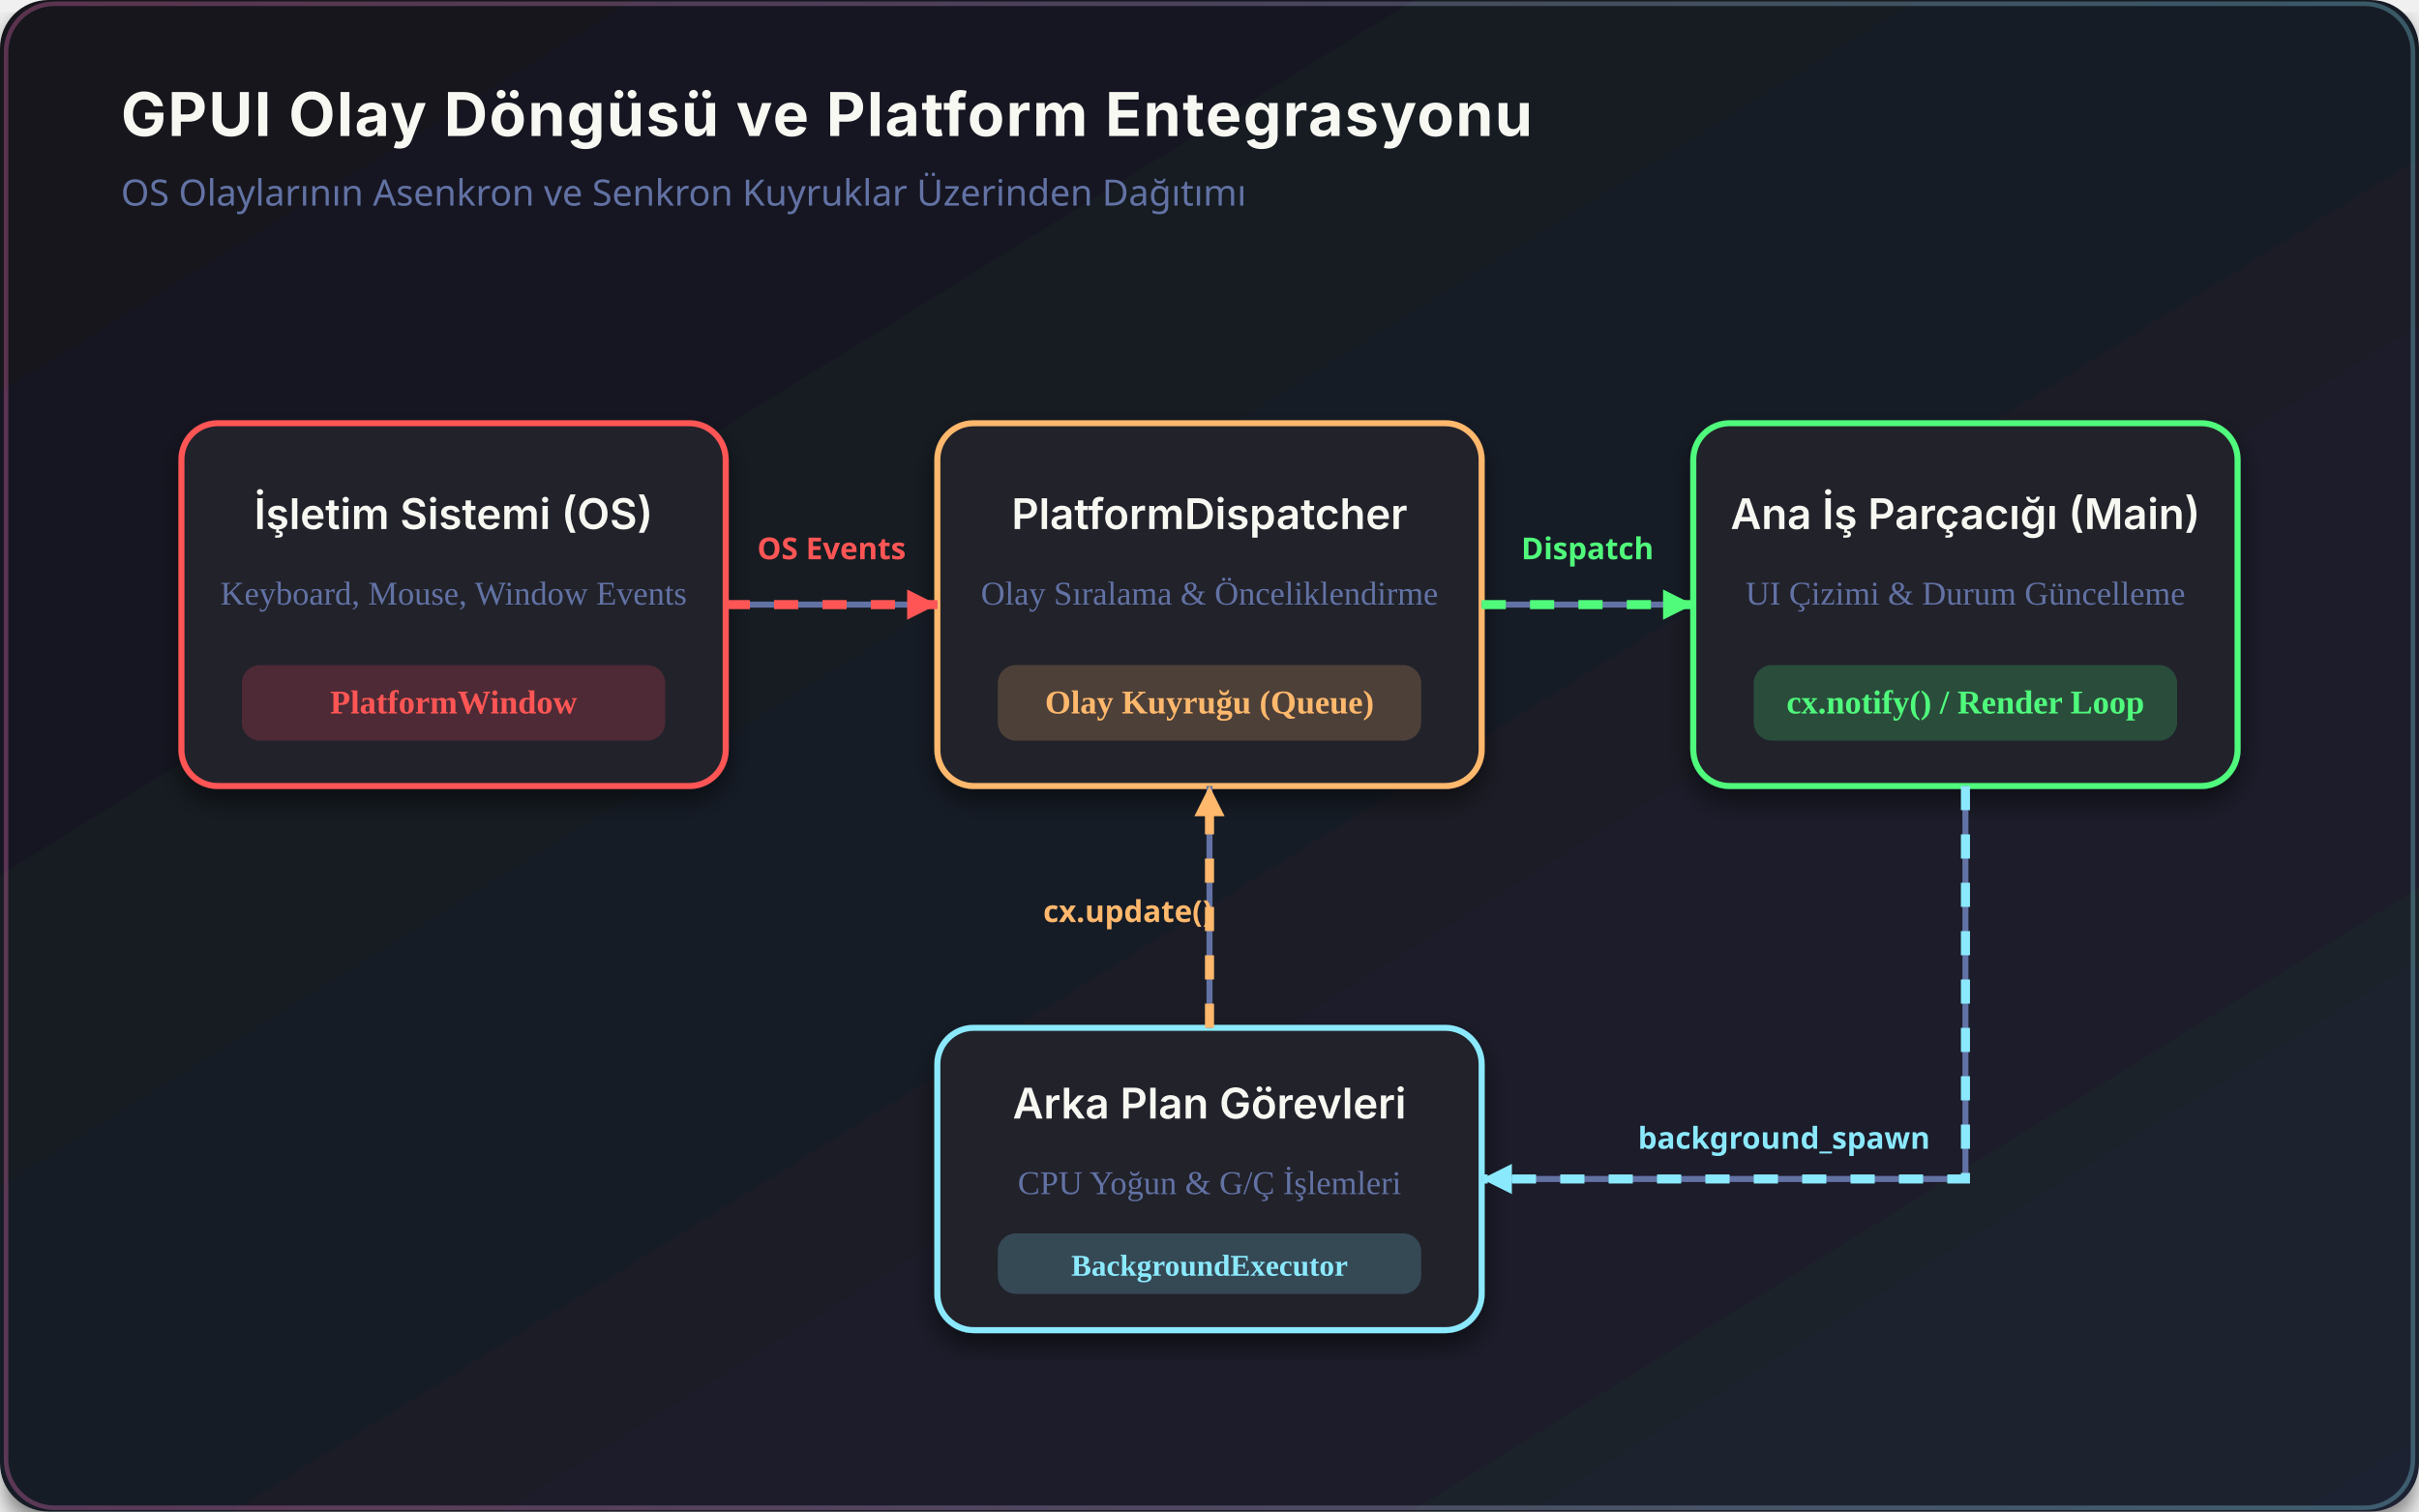
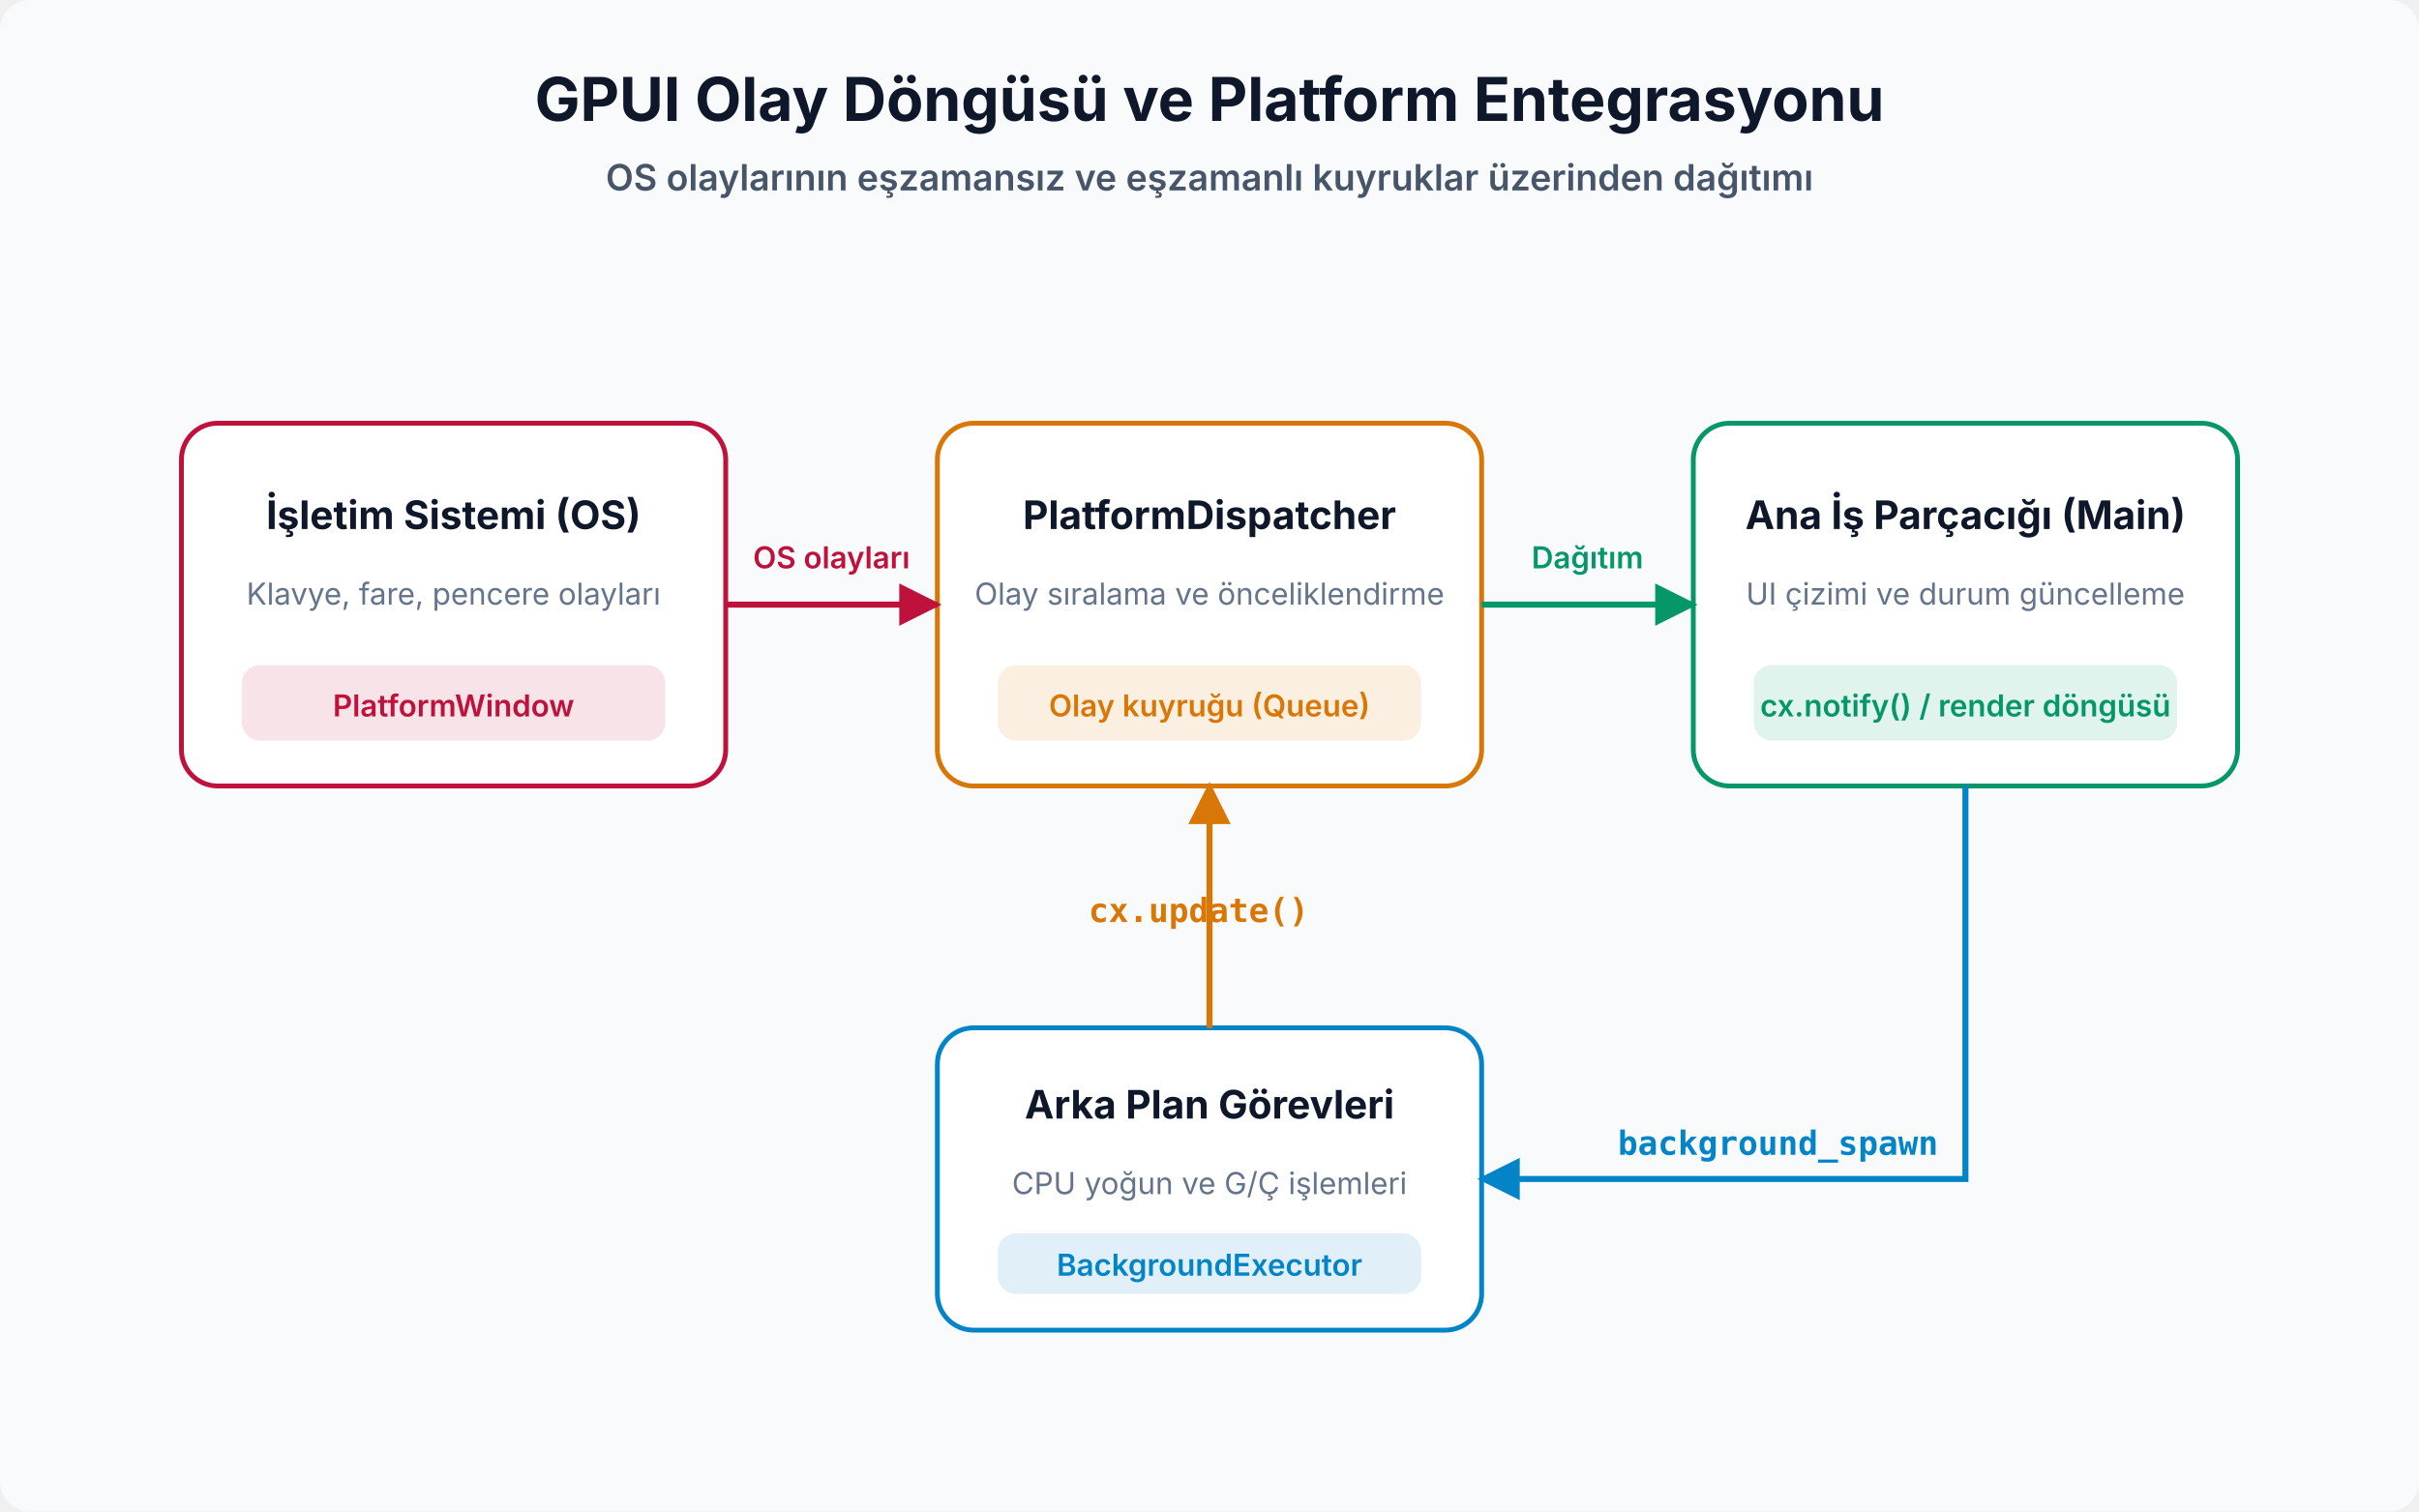
- <svg xmlns="http://www.w3.org/2000/svg" viewBox="0 0 800 500" width="100%" height="100%">
+ <svg xmlns="http://www.w3.org/2000/svg" viewBox="0 0 800 500">
  <defs>
-     <linearGradient id="bgGrad" x1="0%" y1="0%" x2="100%" y2="100%">
-       <stop offset="0%" stop-color="#14161d" />
-       <stop offset="100%" stop-color="#1e2230" />
-     </linearGradient>
-     <linearGradient id="accentGrad" x1="0%" y1="0%" x2="100%" y2="0%">
-       <stop offset="0%" stop-color="#ff79c6" />
-       <stop offset="100%" stop-color="#8be9fd" />
-     </linearGradient>
-     <filter id="glow" x="-20%" y="-20%" width="140%" height="140%">
-       <feGaussianBlur stdDeviation="6" result="blur" />
-       <feComposite in="SourceGraphic" in2="blur" operator="over" />
-     </filter>
-     <filter id="shadow" x="-10%" y="-10%" width="120%" height="120%">
-       <feDropShadow dx="0" dy="4" stdDeviation="4" flood-color="#000" flood-opacity="0.5" />
-     </filter>
+     <marker id="aSlate" viewBox="0 0 10 10" refX="9" refY="5" markerWidth="7" markerHeight="7" orient="auto-start-reverse">
+       <path d="M0 0L10 5L0 10z" fill="#64748b" />
+     </marker>
+     <marker id="aEmerald" viewBox="0 0 10 10" refX="9" refY="5" markerWidth="7" markerHeight="7" orient="auto-start-reverse">
+       <path d="M0 0L10 5L0 10z" fill="#059669" />
+     </marker>
+     <marker id="aViolet" viewBox="0 0 10 10" refX="9" refY="5" markerWidth="7" markerHeight="7" orient="auto-start-reverse">
+       <path d="M0 0L10 5L0 10z" fill="#7c3aed" />
+     </marker>
+     <marker id="aCyan" viewBox="0 0 10 10" refX="9" refY="5" markerWidth="7" markerHeight="7" orient="auto-start-reverse">
+       <path d="M0 0L10 5L0 10z" fill="#0891b2" />
+     </marker>
+     <marker id="aAmber" viewBox="0 0 10 10" refX="9" refY="5" markerWidth="7" markerHeight="7" orient="auto-start-reverse">
+       <path d="M0 0L10 5L0 10z" fill="#d97706" />
+     </marker>
+     <marker id="aRose" viewBox="0 0 10 10" refX="9" refY="5" markerWidth="7" markerHeight="7" orient="auto-start-reverse">
+       <path d="M0 0L10 5L0 10z" fill="#be123c" />
+     </marker>
+     <marker id="aSky" viewBox="0 0 10 10" refX="9" refY="5" markerWidth="7" markerHeight="7" orient="auto-start-reverse">
+       <path d="M0 0L10 5L0 10z" fill="#0284c7" />
+     </marker>
    <style>
-       .pulse {
-         animation: pulseAnimation 2s infinite;
-       }
-       .flow-line {
-         stroke-dasharray: 8, 8;
-         animation: dash 30s linear infinite;
-       }
-       .flow-line-reverse {
-         stroke-dasharray: 8, 8;
-         animation: dash-reverse 30s linear infinite;
-       }
-       .node-glow {
-         animation: glowPulse 3s ease-in-out infinite;
-       }
-       .signal-dot {
-         animation: moveDot 4s infinite linear;
-       }
-       .signal-dot-fast {
-         animation: moveDotFast 2.5s infinite linear;
-       }
-       .text-glow {
-         font-family: 'Outfit', 'Inter', sans-serif;
-         fill: #f8f8f2;
-         text-shadow: 0 2px 4px rgba(0,0,0,0.5);
-       }
- 
-       @keyframes pulseAnimation {
-         0% { transform: scale(1); opacity: 0.9; }
-         50% { transform: scale(1.03); opacity: 1; }
-         100% { transform: scale(1); opacity: 0.9; }
-       }
-       @keyframes dash {
-         to { stroke-dashoffset: -1000; }
-       }
-       @keyframes dash-reverse {
-         to { stroke-dashoffset: 1000; }
-       }
-       @keyframes glowPulse {
-         0%, 100% { filter: drop-shadow(0 0 2px rgba(139, 233, 253, 0.3)); }
-         50% { filter: drop-shadow(0 0 10px rgba(139, 233, 253, 0.8)); }
-       }
-       @keyframes moveDot {
-         0% { stroke-dashoffset: 100; }
-         100% { stroke-dashoffset: 0; }
-       }
-       @keyframes moveDotFast {
-         0% { stroke-dashoffset: 50; }
-         100% { stroke-dashoffset: 0; }
-       }
+       text{font-family:system-ui,-apple-system,"Segoe UI",sans-serif}
+       .title{font-size:20px;font-weight:700;fill:#0f172a}
+       .sub{font-size:12px;font-weight:600;fill:#475569}
+       .h{font-size:13px;font-weight:700;fill:#0f172a}
+       .t{font-size:12px;font-weight:600;fill:#0f172a}
+       .body{font-size:11px;fill:#475569}
+       .small{font-size:10px;fill:#64748b}
+       .mono{font-family:ui-monospace,SFMono-Regular,Menlo,Consolas,monospace;font-size:11px;fill:#0f172a}
+       .card{fill:#fff;stroke-width:1.6}
+       .tEmerald{fill:#059669}.tViolet{fill:#7c3aed}.tCyan{fill:#0891b2}.tAmber{fill:#d97706}.tRose{fill:#be123c}.tSky{fill:#0284c7}.tSlate{fill:#64748b}.tWhite{fill:#fff}
+       .arrow{stroke:#64748b;stroke-width:2;fill:none;marker-end:url(#aSlate)}
+       .aEm{stroke:#059669;marker-end:url(#aEmerald)}.aVi{stroke:#7c3aed;marker-end:url(#aViolet)}.aCy{stroke:#0891b2;marker-end:url(#aCyan)}.aAm{stroke:#d97706;marker-end:url(#aAmber)}.aRo{stroke:#be123c;marker-end:url(#aRose)}.aSk{stroke:#0284c7;marker-end:url(#aSky)}
    </style>
  </defs>
-   <rect width="100%" height="100%" rx="16" fill="url(#bgGrad)" filter="url(#shadow)" />
-   <rect width="99.5%" height="99.5%" x="0.25%" y="0.25%" rx="16" fill="none" stroke="url(#accentGrad)" stroke-width="1.5" opacity="0.3" />
-   <text x="40" y="45" class="text-glow" font-size="20" font-weight="700" letter-spacing="0.5">GPUI Olay Döngüsü ve Platform Entegrasyonu</text>
-   <text x="40" y="68" fill="#6272a4" font-family="sans-serif" font-size="12">OS Olaylarının Asenkron ve Senkron Kuyruklar Üzerinden Dağıtımı</text>
-   <g transform="translate(60, 140)" filter="url(#shadow)">
-     <rect width="180" height="120" rx="12" fill="#21222c" stroke="#ff5555" stroke-width="2" />
-     <text x="90" y="35" class="text-glow" font-size="14" font-weight="600" text-anchor="middle">İşletim Sistemi (OS)</text>
-     <text x="90" y="60" fill="#6272a4" font-size="11" text-anchor="middle">Keyboard, Mouse, Window Events</text>
-     <rect x="20" y="80" width="140" height="25" rx="6" fill="#ff5555" fill-opacity="0.2" />
-     <text x="90" y="96" fill="#ff5555" font-size="11" font-weight="600" text-anchor="middle">PlatformWindow</text>
+   <rect width="100%" height="100%" rx="10" fill="#f8fafc" />
+   <text x="400" y="40" text-anchor="middle" class="title">GPUI Olay Döngüsü ve Platform Entegrasyonu</text>
+   <text x="400" y="63" text-anchor="middle" class="sub">OS olaylarının eşzamansız ve eşzamanlı kuyruklar üzerinden dağıtımı</text>
+   <g transform="translate(60,140)">
+     <rect width="180" height="120" rx="12" class="card" stroke="#be123c" />
+     <text x="90" y="35" text-anchor="middle" class="h">İşletim Sistemi (OS)</text>
+     <text x="90" y="60" text-anchor="middle" class="small">Klavye, fare, pencere olayları</text>
+     <rect x="20" y="80" width="140" height="25" rx="6" fill="#be123c" fill-opacity="0.12" />
+     <text x="90" y="97" text-anchor="middle" class="small tRose" font-weight="600">PlatformWindow</text>
  </g>
-   <g transform="translate(310, 140)" filter="url(#shadow)" class="node-glow">
-     <rect width="180" height="120" rx="12" fill="#21222c" stroke="#ffb86c" stroke-width="2" />
-     <text x="90" y="35" class="text-glow" font-size="14" font-weight="600" text-anchor="middle">PlatformDispatcher</text>
-     <text x="90" y="60" fill="#6272a4" font-size="11" text-anchor="middle">Olay Sıralama &amp; Önceliklendirme</text>
-     <rect x="20" y="80" width="140" height="25" rx="6" fill="#ffb86c" fill-opacity="0.2" />
-     <text x="90" y="96" fill="#ffb86c" font-size="11" font-weight="600" text-anchor="middle">Olay Kuyruğu (Queue)</text>
+   <g transform="translate(310,140)">
+     <rect width="180" height="120" rx="12" class="card" stroke="#d97706" />
+     <text x="90" y="35" text-anchor="middle" class="h">PlatformDispatcher</text>
+     <text x="90" y="60" text-anchor="middle" class="small">Olay sıralama ve önceliklendirme</text>
+     <rect x="20" y="80" width="140" height="25" rx="6" fill="#d97706" fill-opacity="0.12" />
+     <text x="90" y="97" text-anchor="middle" class="small tAmber" font-weight="600">Olay kuyruğu (Queue)</text>
  </g>
-   <g transform="translate(560, 140)" filter="url(#shadow)">
-     <g class="pulse" style="transform-origin: 90px 60px;">
-       <rect width="180" height="120" rx="12" fill="#21222c" stroke="#50fa7b" stroke-width="2" />
-       <text x="90" y="35" class="text-glow" font-size="14" font-weight="600" text-anchor="middle">Ana İş Parçacığı (Main)</text>
-       <text x="90" y="60" fill="#6272a4" font-size="11" text-anchor="middle">UI Çizimi &amp; Durum Güncelleme</text>
-       <rect x="20" y="80" width="140" height="25" rx="6" fill="#50fa7b" fill-opacity="0.2" />
-       <text x="90" y="96" fill="#50fa7b" font-size="11" font-weight="600" text-anchor="middle">cx.notify() / Render Loop</text>
-     </g>
+   <g transform="translate(560,140)">
+     <rect width="180" height="120" rx="12" class="card" stroke="#059669" />
+     <text x="90" y="35" text-anchor="middle" class="h">Ana İş Parçacığı (Main)</text>
+     <text x="90" y="60" text-anchor="middle" class="small">UI çizimi ve durum güncelleme</text>
+     <rect x="20" y="80" width="140" height="25" rx="6" fill="#059669" fill-opacity="0.12" />
+     <text x="90" y="97" text-anchor="middle" class="small tEmerald" font-weight="600">cx.notify() / render döngüsü</text>
  </g>
-   <g transform="translate(310, 340)" filter="url(#shadow)">
-     <rect width="180" height="100" rx="12" fill="#21222c" stroke="#8be9fd" stroke-width="2" />
-     <text x="90" y="30" class="text-glow" font-size="14" font-weight="600" text-anchor="middle">Arka Plan Görevleri</text>
-     <text x="90" y="55" fill="#6272a4" font-size="11" text-anchor="middle">CPU Yoğun &amp; G/Ç İşlemleri</text>
-     <rect x="20" y="68" width="140" height="20" rx="6" fill="#8be9fd" fill-opacity="0.2" />
-     <text x="90" y="82" fill="#8be9fd" font-size="10" font-weight="600" text-anchor="middle">BackgroundExecutor</text>
+   <g transform="translate(310,340)">
+     <rect width="180" height="100" rx="12" class="card" stroke="#0284c7" />
+     <text x="90" y="30" text-anchor="middle" class="h">Arka Plan Görevleri</text>
+     <text x="90" y="55" text-anchor="middle" class="small">CPU yoğun ve G/Ç işlemleri</text>
+     <rect x="20" y="68" width="140" height="20" rx="6" fill="#0284c7" fill-opacity="0.12" />
+     <text x="90" y="82" text-anchor="middle" class="small tSky" font-weight="600">BackgroundExecutor</text>
  </g>
-   <path d="M 240 200 L 310 200" fill="none" stroke="#6272a4" stroke-width="2" />
-   <path d="M 240 200 L 310 200" fill="none" stroke="#ff5555" stroke-dasharray="10, 15" stroke-width="3" class="flow-line" />
-   <polygon points="310,200 300,195 300,205" fill="#ff5555" />
-   <text x="275" y="185" fill="#ff5555" font-family="sans-serif" font-size="10" font-weight="600" text-anchor="middle">OS Events</text>
-   <path d="M 490 200 L 560 200" fill="none" stroke="#6272a4" stroke-width="2" />
-   <path d="M 490 200 L 560 200" fill="none" stroke="#50fa7b" stroke-dasharray="10, 15" stroke-width="3" class="flow-line" />
-   <polygon points="560,200 550,195 550,205" fill="#50fa7b" />
-   <text x="525" y="185" fill="#50fa7b" font-family="sans-serif" font-size="10" font-weight="600" text-anchor="middle">Dispatch</text>
-   <path d="M 650 260 L 650 390 L 490 390" fill="none" stroke="#6272a4" stroke-width="2" />
-   <path d="M 650 260 L 650 390 L 490 390" fill="none" stroke="#8be9fd" stroke-dasharray="10, 15" stroke-width="3" class="flow-line" />
-   <polygon points="490,390 500,385 500,395" fill="#8be9fd" />
-   <text x="590" y="380" fill="#8be9fd" font-family="sans-serif" font-size="10" font-weight="600" text-anchor="middle">background_spawn</text>
-   <path d="M 400 340 L 400 260" fill="none" stroke="#6272a4" stroke-width="2" />
-   <path d="M 400 340 L 400 260" fill="none" stroke="#ffb86c" stroke-dasharray="10, 15" stroke-width="3" class="flow-line-reverse" />
-   <polygon points="400,260 395,270 405,270" fill="#ffb86c" />
-   <text x="345" y="305" fill="#ffb86c" font-family="sans-serif" font-size="10" font-weight="600">cx.update()</text>
+   <path d="M 240 200 L 310 200" class="arrow aRo" />
+   <text x="275" y="188" text-anchor="middle" class="small tRose" font-weight="600">OS olayları</text>
+   <path d="M 490 200 L 560 200" class="arrow aEm" />
+   <text x="525" y="188" text-anchor="middle" class="small tEmerald" font-weight="600">Dağıtım</text>
+   <path d="M 650 260 L 650 390 L 490 390" class="arrow aSk" />
+   <text x="588" y="382" text-anchor="middle" class="small tSky mono" font-weight="600">background_spawn</text>
+   <path d="M 400 340 L 400 260" class="arrow aAm" />
+   <text x="360" y="305" class="small tAmber mono" font-weight="600">cx.update()</text>
</svg>
